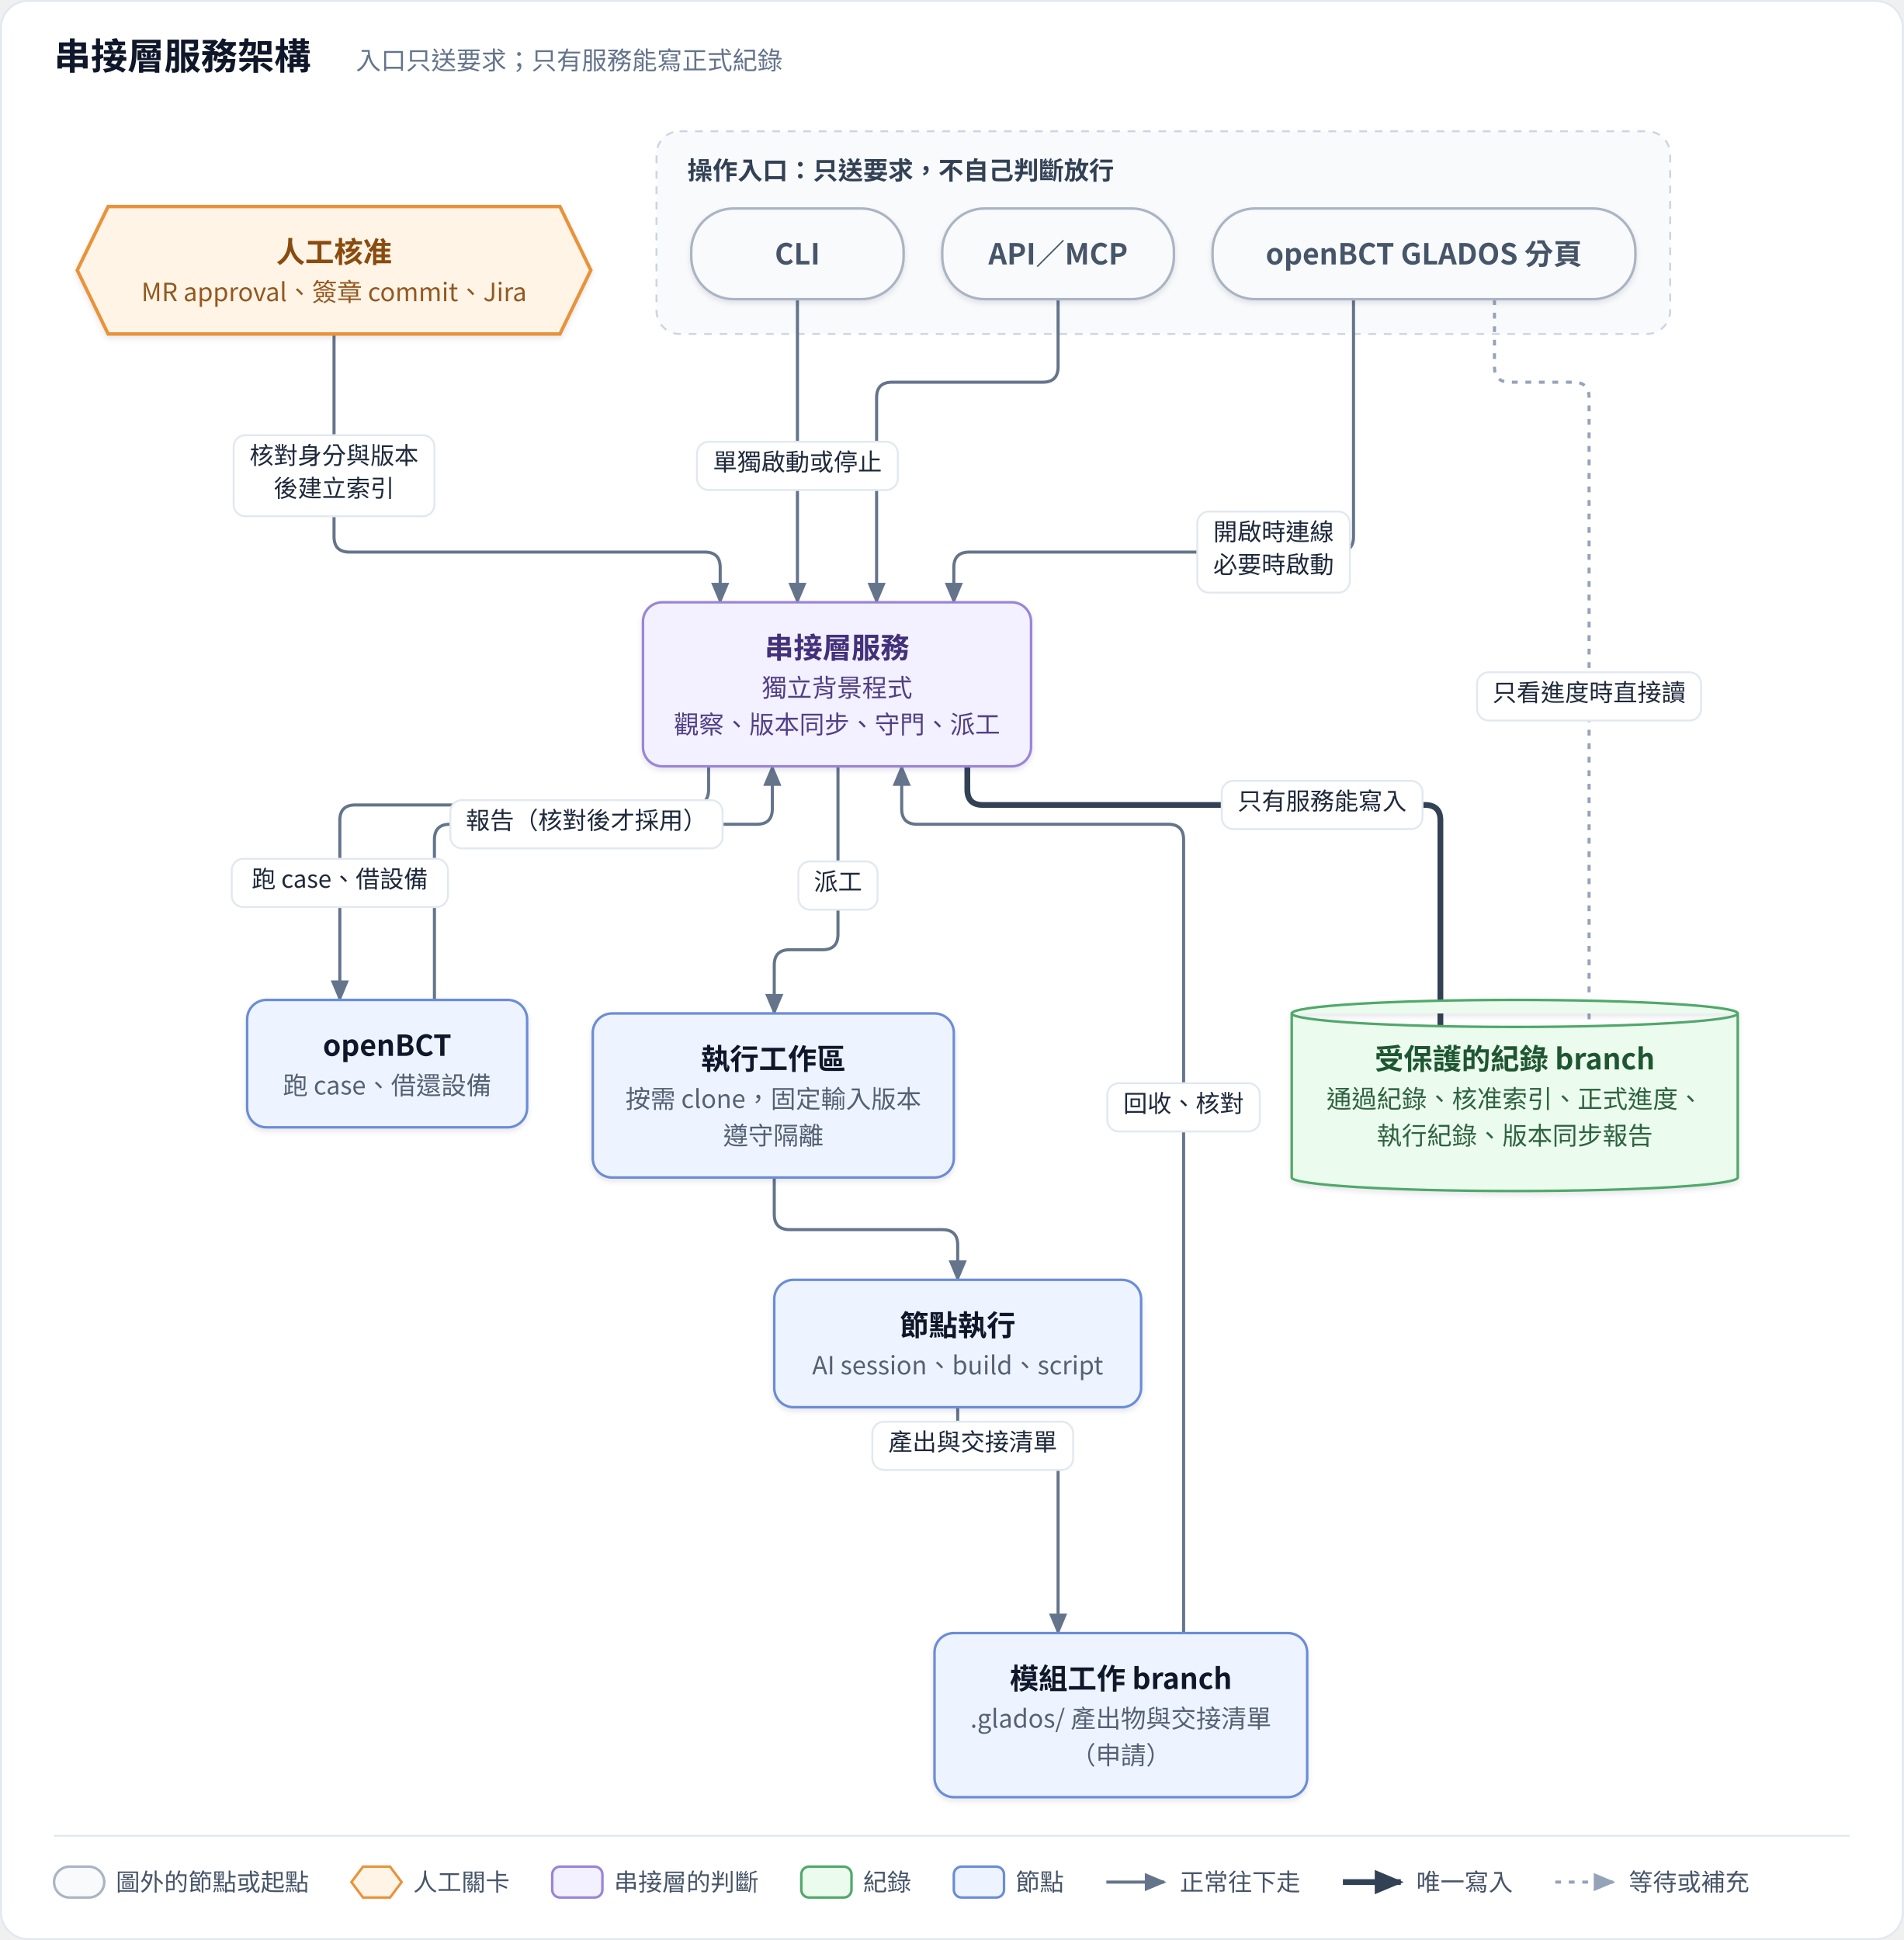
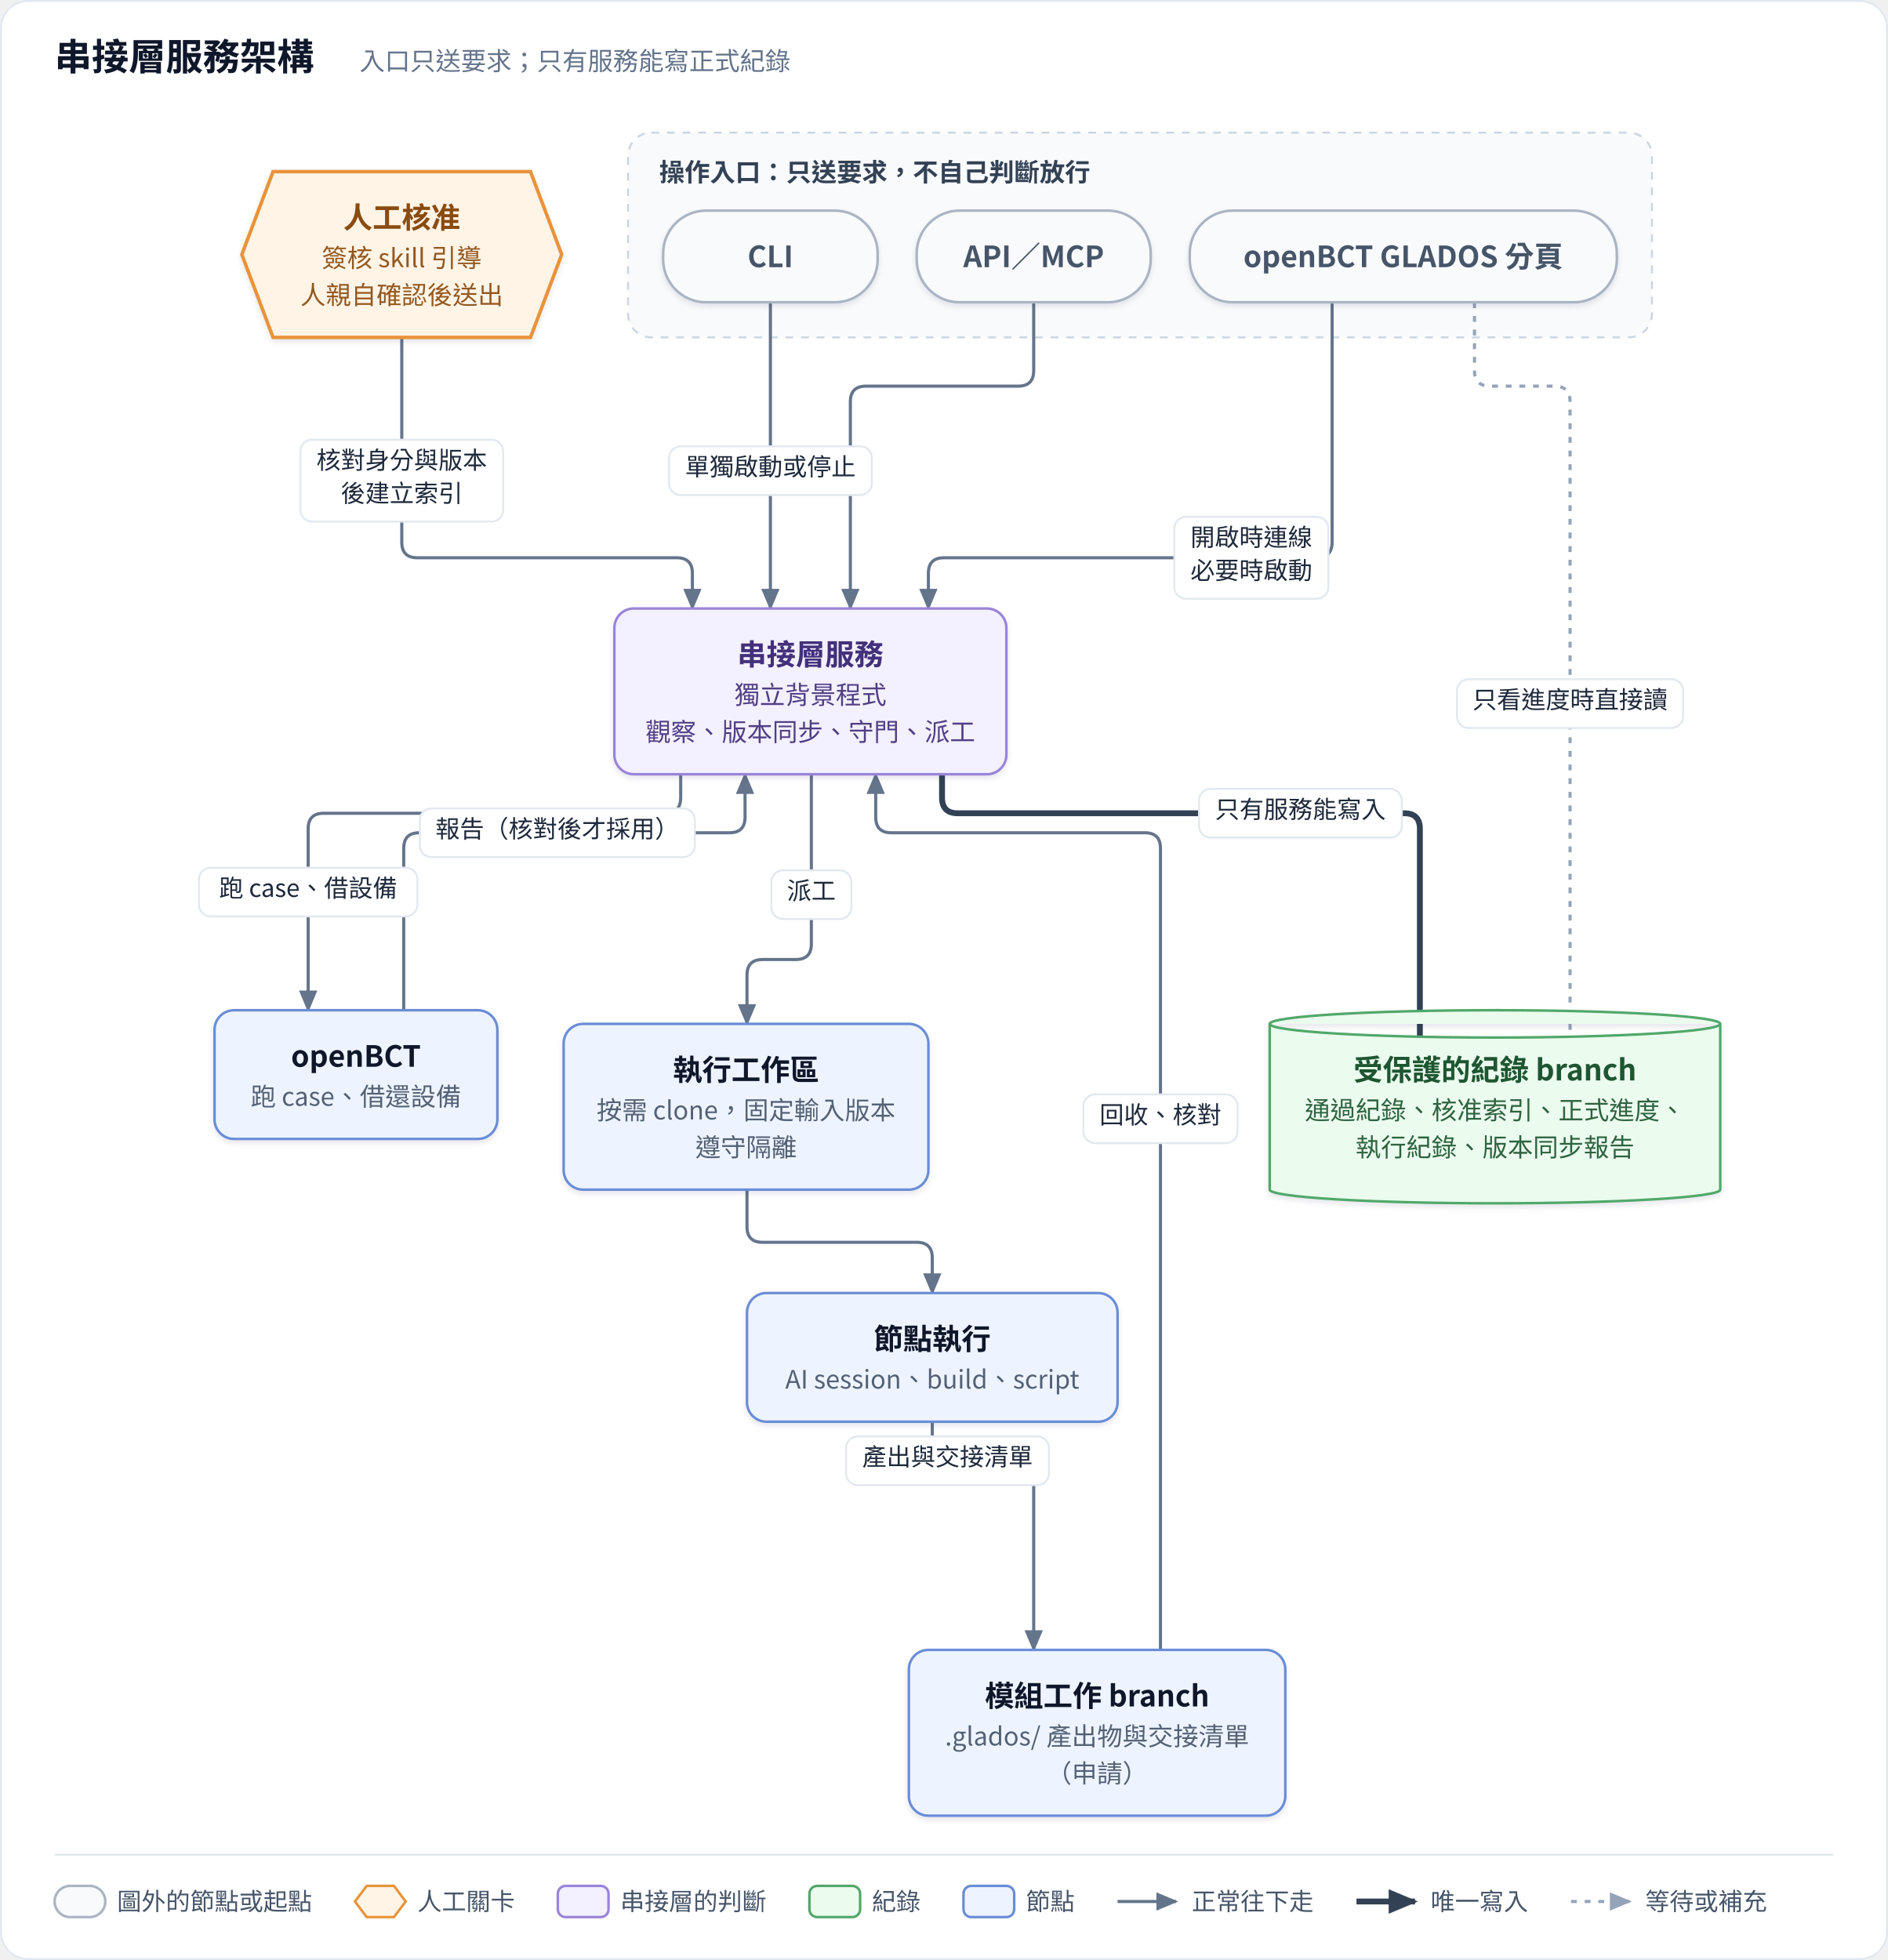
- <svg xmlns="http://www.w3.org/2000/svg" width="986" height="1005" viewBox="0 0 986 1005" font-family="'PingFang TC','Noto Sans TC','Microsoft JhengHei','Noto Sans CJK TC',system-ui,-apple-system,'Segoe UI',sans-serif" role="img" aria-label="串接層服務架構">
+ <svg xmlns="http://www.w3.org/2000/svg" width="968" height="1005" viewBox="0 0 968 1005" font-family="'PingFang TC','Noto Sans TC','Microsoft JhengHei','Noto Sans CJK TC',system-ui,-apple-system,'Segoe UI',sans-serif" role="img" aria-label="串接層服務架構">
  <defs>
    <marker id="a-normal" viewBox="0 0 10 10" refX="9" refY="5" markerWidth="7" markerHeight="7" orient="auto-start-reverse">
      <path d="M0,0.8 L10,5 L0,9.2 Z" fill="#64748B" />
    </marker>
    <marker id="a-back" viewBox="0 0 10 10" refX="9" refY="5" markerWidth="7" markerHeight="7" orient="auto-start-reverse">
      <path d="M0,0.8 L10,5 L0,9.2 Z" fill="#D6336C" />
    </marker>
    <marker id="a-wait" viewBox="0 0 10 10" refX="9" refY="5" markerWidth="7" markerHeight="7" orient="auto-start-reverse">
      <path d="M0,0.8 L10,5 L0,9.2 Z" fill="#94A3B8" />
    </marker>
    <marker id="a-strong" viewBox="0 0 10 10" refX="9" refY="5" markerWidth="5" markerHeight="5" orient="auto-start-reverse">
      <path d="M0,0.8 L10,5 L0,9.2 Z" fill="#334155" />
    </marker>
    <filter id="sh" x="-10%" y="-10%" width="120%" height="140%">
      <feDropShadow dx="0" dy="1.5" stdDeviation="1.6" flood-color="#0F172A" flood-opacity="0.10" />
    </filter>
  </defs>
-   <rect x="0.5" y="0.5" width="985" height="1004" rx="14" fill="#FFFFFF" stroke="#E2E8F0" />
+   <rect x="0.5" y="0.5" width="967" height="1004" rx="14" fill="#FFFFFF" stroke="#E2E8F0" />
  <text x="28" y="36" font-size="19" font-weight="700" fill="#0F172A">串接層服務架構</text>
  <text x="184.31" y="36" font-size="13" fill="#64748B">入口只送要求；只有服務能寫正式紀錄</text>
-   <line x1="28" y1="951" x2="958" y2="951" stroke="#E2E8F0" />
-   <rect x="340" y="68" width="525" height="105" rx="12" fill="#F8FAFC" stroke="#CBD5E1" stroke-dasharray="4 4" />
-   <text x="356" y="93" font-size="13" font-weight="700" fill="#334155">操作入口：只送要求，不自己判斷放行</text>
-   <path d="M701,155 L701,278 Q701,286 693,286 L502,286 Q494,286 494,294 L494,312" fill="none" stroke="#64748B" stroke-width="1.6" marker-end="url(#a-normal)" />
-   <path d="M413,155 L413,312" fill="none" stroke="#64748B" stroke-width="1.6" marker-end="url(#a-normal)" />
-   <path d="M548,155 L548,190 Q548,198 540,198 L462,198 Q454,198 454,206 L454,312" fill="none" stroke="#64748B" stroke-width="1.6" marker-end="url(#a-normal)" />
-   <path d="M173,173 L173,278 Q173,286 181,286 L365,286 Q373,286 373,294 L373,312" fill="none" stroke="#64748B" stroke-width="1.6" marker-end="url(#a-normal)" />
-   <path d="M501,397 L501,409 Q501,417 509,417 L738,417 Q746,417 746,425 L746,560.971" fill="none" stroke="#334155" stroke-width="3" marker-end="url(#a-strong)" />
-   <path d="M434,397 L434,484 Q434,492 426,492 L409,492 Q401,492 401,500 L401,525" fill="none" stroke="#64748B" stroke-width="1.6" marker-end="url(#a-normal)" />
-   <path d="M401,610 L401,629 Q401,637 409,637 L488,637 Q496,637 496,645 L496,663" fill="none" stroke="#64748B" stroke-width="1.6" marker-end="url(#a-normal)" />
-   <path d="M496,729 L496,741 Q496,749 504,749 L540,749 Q548,749 548,757 L548,846" fill="none" stroke="#64748B" stroke-width="1.6" marker-end="url(#a-normal)" />
-   <path d="M613,846 L613,435 Q613,427 605,427 L475,427 Q467,427 467,419 L467,397" fill="none" stroke="#64748B" stroke-width="1.6" marker-end="url(#a-normal)" />
-   <path d="M367,397 L367,409 Q367,417 359,417 L184,417 Q176,417 176,425 L176,518" fill="none" stroke="#64748B" stroke-width="1.6" marker-end="url(#a-normal)" />
-   <path d="M225,518 L225,435 Q225,427 233,427 L392,427 Q400,427 400,419 L400,397" fill="none" stroke="#64748B" stroke-width="1.6" marker-end="url(#a-normal)" />
-   <path d="M774,155 L774,190 Q774,198 782,198 L815,198 Q823,198 823,206 L823,559.723" fill="none" stroke="#94A3B8" stroke-width="1.6" stroke-dasharray="3 4" marker-end="url(#a-wait)" />
-   <rect x="628" y="108" width="219" height="47" rx="22" fill="#F8FAFC" stroke="#AAB4C3" stroke-width="1.3" filter="url(#sh)" />
-   <text x="737.5" y="137" font-size="15" font-weight="700" fill="#475569" text-anchor="middle">openBCT GLADOS 分頁</text>
-   <rect x="358" y="108" width="110" height="47" rx="22" fill="#F8FAFC" stroke="#AAB4C3" stroke-width="1.3" filter="url(#sh)" />
-   <text x="413" y="137" font-size="15" font-weight="700" fill="#475569" text-anchor="middle">CLI</text>
-   <rect x="488" y="108" width="120" height="47" rx="22" fill="#F8FAFC" stroke="#AAB4C3" stroke-width="1.3" filter="url(#sh)" />
-   <text x="548" y="137" font-size="15" font-weight="700" fill="#475569" text-anchor="middle">API／MCP</text>
-   <path d="M56,107 H290 L306,140 L290,173 H56 L40,140 Z" fill="#FFF4E6" stroke="#E8933B" stroke-width="1.8" filter="url(#sh)" />
-   <text x="173" y="136" font-size="15" font-weight="700" fill="#8A4B0F" text-anchor="middle">人工核准</text>
-   <text x="173" y="156" font-size="13" fill="#8A4B0F" text-anchor="middle" opacity="0.92">MR approval、簽章 commit、Jira</text>
-   <rect x="333" y="312" width="201" height="85" rx="10" fill="#F3F0FF" stroke="#9A84D8" stroke-width="1.3" filter="url(#sh)" />
-   <text x="433.5" y="341" font-size="15" font-weight="700" fill="#43307A" text-anchor="middle">串接層服務</text>
-   <text x="433.5" y="361" font-size="13" fill="#43307A" text-anchor="middle" opacity="0.92">獨立背景程式</text>
-   <text x="433.5" y="380" font-size="13" fill="#43307A" text-anchor="middle" opacity="0.92">觀察、版本同步、守門、派工</text>
-   <path d="M669,525 A115.5,7 0 0 1 900,525 V610 A115.5,7 0 0 1 669,610 Z M669,525 A115.5,7 0 0 0 900,525" fill="#EBFBEE" stroke="#51A86A" stroke-width="1.3" filter="url(#sh)" />
-   <text x="784.5" y="554" font-size="15" font-weight="700" fill="#1E5631" text-anchor="middle">受保護的紀錄 branch</text>
-   <text x="784.5" y="574" font-size="13" fill="#1E5631" text-anchor="middle" opacity="0.92">通過紀錄、核准索引、正式進度、</text>
-   <text x="784.5" y="593" font-size="13" fill="#1E5631" text-anchor="middle" opacity="0.92">執行紀錄、版本同步報告</text>
-   <rect x="307" y="525" width="187" height="85" rx="10" fill="#EEF4FF" stroke="#6B8DD6" stroke-width="1.3" filter="url(#sh)" />
-   <text x="400.5" y="554" font-size="15" font-weight="700" fill="#0F172A" text-anchor="middle">執行工作區</text>
-   <text x="400.5" y="574" font-size="13" fill="#475569" text-anchor="middle" opacity="0.92">按需 clone，固定輸入版本</text>
-   <text x="400.5" y="593" font-size="13" fill="#475569" text-anchor="middle" opacity="0.92">遵守隔離</text>
-   <rect x="401" y="663" width="190" height="66" rx="10" fill="#EEF4FF" stroke="#6B8DD6" stroke-width="1.3" filter="url(#sh)" />
-   <text x="496" y="692" font-size="15" font-weight="700" fill="#0F172A" text-anchor="middle">節點執行</text>
-   <text x="496" y="712" font-size="13" fill="#475569" text-anchor="middle" opacity="0.92">AI session、build、script</text>
-   <rect x="484" y="846" width="193" height="85" rx="10" fill="#EEF4FF" stroke="#6B8DD6" stroke-width="1.3" filter="url(#sh)" />
-   <text x="580.5" y="875" font-size="15" font-weight="700" fill="#0F172A" text-anchor="middle">模組工作 branch</text>
-   <text x="580.5" y="895" font-size="13" fill="#475569" text-anchor="middle" opacity="0.92">.glados/ 產出物與交接清單</text>
-   <text x="580.5" y="914" font-size="13" fill="#475569" text-anchor="middle" opacity="0.92">（申請）</text>
-   <rect x="128" y="518" width="145" height="66" rx="10" fill="#EEF4FF" stroke="#6B8DD6" stroke-width="1.3" filter="url(#sh)" />
-   <text x="200.5" y="547" font-size="15" font-weight="700" fill="#0F172A" text-anchor="middle">openBCT</text>
-   <text x="200.5" y="567" font-size="13" fill="#475569" text-anchor="middle" opacity="0.92">跑 case、借還設備</text>
-   <rect x="620.1" y="265" width="79" height="42" rx="6" fill="#FFFFFF" stroke="#E2E8F0" />
-   <text x="659.6" y="280" font-size="12.5" fill="#1E293B" text-anchor="middle">開啟時連線</text>
-   <text x="659.6" y="297" font-size="12.5" fill="#1E293B" text-anchor="middle">必要時啟動</text>
-   <rect x="361" y="228.85" width="104" height="25" rx="6" fill="#FFFFFF" stroke="#E2E8F0" />
-   <text x="413" y="243.85" font-size="12.5" fill="#1E293B" text-anchor="middle">單獨啟動或停止</text>
-   <rect x="121" y="225.45" width="104" height="42" rx="6" fill="#FFFFFF" stroke="#E2E8F0" />
-   <text x="173" y="240.45" font-size="12.5" fill="#1E293B" text-anchor="middle">核對身分與版本</text>
-   <text x="173" y="257.45" font-size="12.5" fill="#1E293B" text-anchor="middle">後建立索引</text>
-   <rect x="632.75" y="404.5" width="104" height="25" rx="6" fill="#FFFFFF" stroke="#E2E8F0" />
-   <text x="684.75" y="419.5" font-size="12.5" fill="#1E293B" text-anchor="middle">只有服務能寫入</text>
-   <rect x="413.5" y="446.25" width="41" height="25" rx="6" fill="#FFFFFF" stroke="#E2E8F0" />
-   <text x="434" y="461.25" font-size="12.5" fill="#1E293B" text-anchor="middle">派工</text>
-   <rect x="451.8" y="736.5" width="104" height="25" rx="6" fill="#FFFFFF" stroke="#E2E8F0" />
-   <text x="503.8" y="751.5" font-size="12.5" fill="#1E293B" text-anchor="middle">產出與交接清單</text>
-   <rect x="573.5" y="561.15" width="79" height="25" rx="6" fill="#FFFFFF" stroke="#E2E8F0" />
-   <text x="613" y="576.15" font-size="12.5" fill="#1E293B" text-anchor="middle">回收、核對</text>
-   <rect x="120" y="444.9" width="112" height="25" rx="6" fill="#FFFFFF" stroke="#E2E8F0" />
-   <text x="176" y="459.9" font-size="12.5" fill="#1E293B" text-anchor="middle">跑 case、借設備</text>
-   <rect x="233.25" y="414.5" width="141" height="25" rx="6" fill="#FFFFFF" stroke="#E2E8F0" />
-   <text x="303.75" y="429.5" font-size="12.5" fill="#1E293B" text-anchor="middle">報告（核對後才採用）</text>
-   <rect x="765" y="348.276" width="116" height="25" rx="6" fill="#FFFFFF" stroke="#E2E8F0" />
-   <text x="823" y="363.276" font-size="12.5" fill="#1E293B" text-anchor="middle">只看進度時直接讀</text>
+   <line x1="28" y1="951" x2="940" y2="951" stroke="#E2E8F0" />
+   <rect x="322" y="68" width="525" height="105" rx="12" fill="#F8FAFC" stroke="#CBD5E1" stroke-dasharray="4 4" />
+   <text x="338" y="93" font-size="13" font-weight="700" fill="#334155">操作入口：只送要求，不自己判斷放行</text>
+   <path d="M683,155 L683,278 Q683,286 675,286 L484,286 Q476,286 476,294 L476,312" fill="none" stroke="#64748B" stroke-width="1.6" marker-end="url(#a-normal)" />
+   <path d="M395,155 L395,312" fill="none" stroke="#64748B" stroke-width="1.6" marker-end="url(#a-normal)" />
+   <path d="M530,155 L530,190 Q530,198 522,198 L444,198 Q436,198 436,206 L436,312" fill="none" stroke="#64748B" stroke-width="1.6" marker-end="url(#a-normal)" />
+   <path d="M206,173 L206,278 Q206,286 214,286 L347,286 Q355,286 355,294 L355,312" fill="none" stroke="#64748B" stroke-width="1.6" marker-end="url(#a-normal)" />
+   <path d="M483,397 L483,409 Q483,417 491,417 L720,417 Q728,417 728,425 L728,560.971" fill="none" stroke="#334155" stroke-width="3" marker-end="url(#a-strong)" />
+   <path d="M416,397 L416,484 Q416,492 408,492 L391,492 Q383,492 383,500 L383,525" fill="none" stroke="#64748B" stroke-width="1.6" marker-end="url(#a-normal)" />
+   <path d="M383,610 L383,629 Q383,637 391,637 L470,637 Q478,637 478,645 L478,663" fill="none" stroke="#64748B" stroke-width="1.6" marker-end="url(#a-normal)" />
+   <path d="M478,729 L478,741 Q478,749 486,749 L522,749 Q530,749 530,757 L530,846" fill="none" stroke="#64748B" stroke-width="1.6" marker-end="url(#a-normal)" />
+   <path d="M595,846 L595,435 Q595,427 587,427 L457,427 Q449,427 449,419 L449,397" fill="none" stroke="#64748B" stroke-width="1.6" marker-end="url(#a-normal)" />
+   <path d="M349,397 L349,409 Q349,417 341,417 L166,417 Q158,417 158,425 L158,518" fill="none" stroke="#64748B" stroke-width="1.6" marker-end="url(#a-normal)" />
+   <path d="M207,518 L207,435 Q207,427 215,427 L374,427 Q382,427 382,419 L382,397" fill="none" stroke="#64748B" stroke-width="1.6" marker-end="url(#a-normal)" />
+   <path d="M756,155 L756,190 Q756,198 764,198 L797,198 Q805,198 805,206 L805,559.723" fill="none" stroke="#94A3B8" stroke-width="1.6" stroke-dasharray="3 4" marker-end="url(#a-wait)" />
+   <rect x="610" y="108" width="219" height="47" rx="22" fill="#F8FAFC" stroke="#AAB4C3" stroke-width="1.3" filter="url(#sh)" />
+   <text x="719.5" y="137" font-size="15" font-weight="700" fill="#475569" text-anchor="middle">openBCT GLADOS 分頁</text>
+   <rect x="340" y="108" width="110" height="47" rx="22" fill="#F8FAFC" stroke="#AAB4C3" stroke-width="1.3" filter="url(#sh)" />
+   <text x="395" y="137" font-size="15" font-weight="700" fill="#475569" text-anchor="middle">CLI</text>
+   <rect x="470" y="108" width="120" height="47" rx="22" fill="#F8FAFC" stroke="#AAB4C3" stroke-width="1.3" filter="url(#sh)" />
+   <text x="530" y="137" font-size="15" font-weight="700" fill="#475569" text-anchor="middle">API／MCP</text>
+   <path d="M140,88 H272 L288,130.5 L272,173 H140 L124,130.5 Z" fill="#FFF4E6" stroke="#E8933B" stroke-width="1.8" filter="url(#sh)" />
+   <text x="206" y="117" font-size="15" font-weight="700" fill="#8A4B0F" text-anchor="middle">人工核准</text>
+   <text x="206" y="137" font-size="13" fill="#8A4B0F" text-anchor="middle" opacity="0.92">簽核 skill 引導</text>
+   <text x="206" y="156" font-size="13" fill="#8A4B0F" text-anchor="middle" opacity="0.92">人親自確認後送出</text>
+   <rect x="315" y="312" width="201" height="85" rx="10" fill="#F3F0FF" stroke="#9A84D8" stroke-width="1.3" filter="url(#sh)" />
+   <text x="415.5" y="341" font-size="15" font-weight="700" fill="#43307A" text-anchor="middle">串接層服務</text>
+   <text x="415.5" y="361" font-size="13" fill="#43307A" text-anchor="middle" opacity="0.92">獨立背景程式</text>
+   <text x="415.5" y="380" font-size="13" fill="#43307A" text-anchor="middle" opacity="0.92">觀察、版本同步、守門、派工</text>
+   <path d="M651,525 A115.5,7 0 0 1 882,525 V610 A115.5,7 0 0 1 651,610 Z M651,525 A115.5,7 0 0 0 882,525" fill="#EBFBEE" stroke="#51A86A" stroke-width="1.3" filter="url(#sh)" />
+   <text x="766.5" y="554" font-size="15" font-weight="700" fill="#1E5631" text-anchor="middle">受保護的紀錄 branch</text>
+   <text x="766.5" y="574" font-size="13" fill="#1E5631" text-anchor="middle" opacity="0.92">通過紀錄、核准索引、正式進度、</text>
+   <text x="766.5" y="593" font-size="13" fill="#1E5631" text-anchor="middle" opacity="0.92">執行紀錄、版本同步報告</text>
+   <rect x="289" y="525" width="187" height="85" rx="10" fill="#EEF4FF" stroke="#6B8DD6" stroke-width="1.3" filter="url(#sh)" />
+   <text x="382.5" y="554" font-size="15" font-weight="700" fill="#0F172A" text-anchor="middle">執行工作區</text>
+   <text x="382.5" y="574" font-size="13" fill="#475569" text-anchor="middle" opacity="0.92">按需 clone，固定輸入版本</text>
+   <text x="382.5" y="593" font-size="13" fill="#475569" text-anchor="middle" opacity="0.92">遵守隔離</text>
+   <rect x="383" y="663" width="190" height="66" rx="10" fill="#EEF4FF" stroke="#6B8DD6" stroke-width="1.3" filter="url(#sh)" />
+   <text x="478" y="692" font-size="15" font-weight="700" fill="#0F172A" text-anchor="middle">節點執行</text>
+   <text x="478" y="712" font-size="13" fill="#475569" text-anchor="middle" opacity="0.92">AI session、build、script</text>
+   <rect x="466" y="846" width="193" height="85" rx="10" fill="#EEF4FF" stroke="#6B8DD6" stroke-width="1.3" filter="url(#sh)" />
+   <text x="562.5" y="875" font-size="15" font-weight="700" fill="#0F172A" text-anchor="middle">模組工作 branch</text>
+   <text x="562.5" y="895" font-size="13" fill="#475569" text-anchor="middle" opacity="0.92">.glados/ 產出物與交接清單</text>
+   <text x="562.5" y="914" font-size="13" fill="#475569" text-anchor="middle" opacity="0.92">（申請）</text>
+   <rect x="110" y="518" width="145" height="66" rx="10" fill="#EEF4FF" stroke="#6B8DD6" stroke-width="1.3" filter="url(#sh)" />
+   <text x="182.5" y="547" font-size="15" font-weight="700" fill="#0F172A" text-anchor="middle">openBCT</text>
+   <text x="182.5" y="567" font-size="13" fill="#475569" text-anchor="middle" opacity="0.92">跑 case、借還設備</text>
+   <rect x="602.1" y="265" width="79" height="42" rx="6" fill="#FFFFFF" stroke="#E2E8F0" />
+   <text x="641.6" y="280" font-size="12.5" fill="#1E293B" text-anchor="middle">開啟時連線</text>
+   <text x="641.6" y="297" font-size="12.5" fill="#1E293B" text-anchor="middle">必要時啟動</text>
+   <rect x="343" y="228.85" width="104" height="25" rx="6" fill="#FFFFFF" stroke="#E2E8F0" />
+   <text x="395" y="243.85" font-size="12.5" fill="#1E293B" text-anchor="middle">單獨啟動或停止</text>
+   <rect x="154" y="225.45" width="104" height="42" rx="6" fill="#FFFFFF" stroke="#E2E8F0" />
+   <text x="206" y="240.45" font-size="12.5" fill="#1E293B" text-anchor="middle">核對身分與版本</text>
+   <text x="206" y="257.45" font-size="12.5" fill="#1E293B" text-anchor="middle">後建立索引</text>
+   <rect x="614.75" y="404.5" width="104" height="25" rx="6" fill="#FFFFFF" stroke="#E2E8F0" />
+   <text x="666.75" y="419.5" font-size="12.5" fill="#1E293B" text-anchor="middle">只有服務能寫入</text>
+   <rect x="395.5" y="446.25" width="41" height="25" rx="6" fill="#FFFFFF" stroke="#E2E8F0" />
+   <text x="416" y="461.25" font-size="12.5" fill="#1E293B" text-anchor="middle">派工</text>
+   <rect x="433.8" y="736.5" width="104" height="25" rx="6" fill="#FFFFFF" stroke="#E2E8F0" />
+   <text x="485.8" y="751.5" font-size="12.5" fill="#1E293B" text-anchor="middle">產出與交接清單</text>
+   <rect x="555.5" y="561.15" width="79" height="25" rx="6" fill="#FFFFFF" stroke="#E2E8F0" />
+   <text x="595" y="576.15" font-size="12.5" fill="#1E293B" text-anchor="middle">回收、核對</text>
+   <rect x="102" y="444.9" width="112" height="25" rx="6" fill="#FFFFFF" stroke="#E2E8F0" />
+   <text x="158" y="459.9" font-size="12.5" fill="#1E293B" text-anchor="middle">跑 case、借設備</text>
+   <rect x="215.25" y="414.5" width="141" height="25" rx="6" fill="#FFFFFF" stroke="#E2E8F0" />
+   <text x="285.75" y="429.5" font-size="12.5" fill="#1E293B" text-anchor="middle">報告（核對後才採用）</text>
+   <rect x="747" y="348.276" width="116" height="25" rx="6" fill="#FFFFFF" stroke="#E2E8F0" />
+   <text x="805" y="363.276" font-size="12.5" fill="#1E293B" text-anchor="middle">只看進度時直接讀</text>
  <rect x="28" y="967" width="26" height="16" rx="8" fill="#F8FAFC" stroke="#AAB4C3" stroke-width="1.3" />
  <text x="60" y="979.5" font-size="12.5" fill="#475569">圖外的節點或起點</text>
  <path d="M188,967 H202 L208,975 L202,983 H188 L182,975 Z" fill="#FFF4E6" stroke="#E8933B" stroke-width="1.3" />
  <text x="214" y="979.5" font-size="12.5" fill="#475569">人工關卡</text>
  <rect x="286" y="967" width="26" height="16" rx="4" fill="#F3F0FF" stroke="#9A84D8" stroke-width="1.3" />
  <text x="318" y="979.5" font-size="12.5" fill="#475569">串接層的判斷</text>
  <rect x="415" y="967" width="26" height="16" rx="4" fill="#EBFBEE" stroke="#51A86A" stroke-width="1.3" />
  <text x="447" y="979.5" font-size="12.5" fill="#475569">紀錄</text>
  <rect x="494" y="967" width="26" height="16" rx="4" fill="#EEF4FF" stroke="#6B8DD6" stroke-width="1.3" />
  <text x="526" y="979.5" font-size="12.5" fill="#475569">節點</text>
  <path d="M573,975 H603" stroke="#64748B" stroke-width="1.6" marker-end="url(#a-normal)" />
  <text x="611" y="979.5" font-size="12.5" fill="#475569">正常往下走</text>
  <path d="M695.5,975 H725.5" stroke="#334155" stroke-width="3" marker-end="url(#a-strong)" />
  <text x="733.5" y="979.5" font-size="12.5" fill="#475569">唯一寫入</text>
  <path d="M805.5,975 H835.5" stroke="#94A3B8" stroke-width="1.6" stroke-dasharray="3 4" marker-end="url(#a-wait)" />
  <text x="843.5" y="979.5" font-size="12.5" fill="#475569">等待或補充</text>
</svg>
